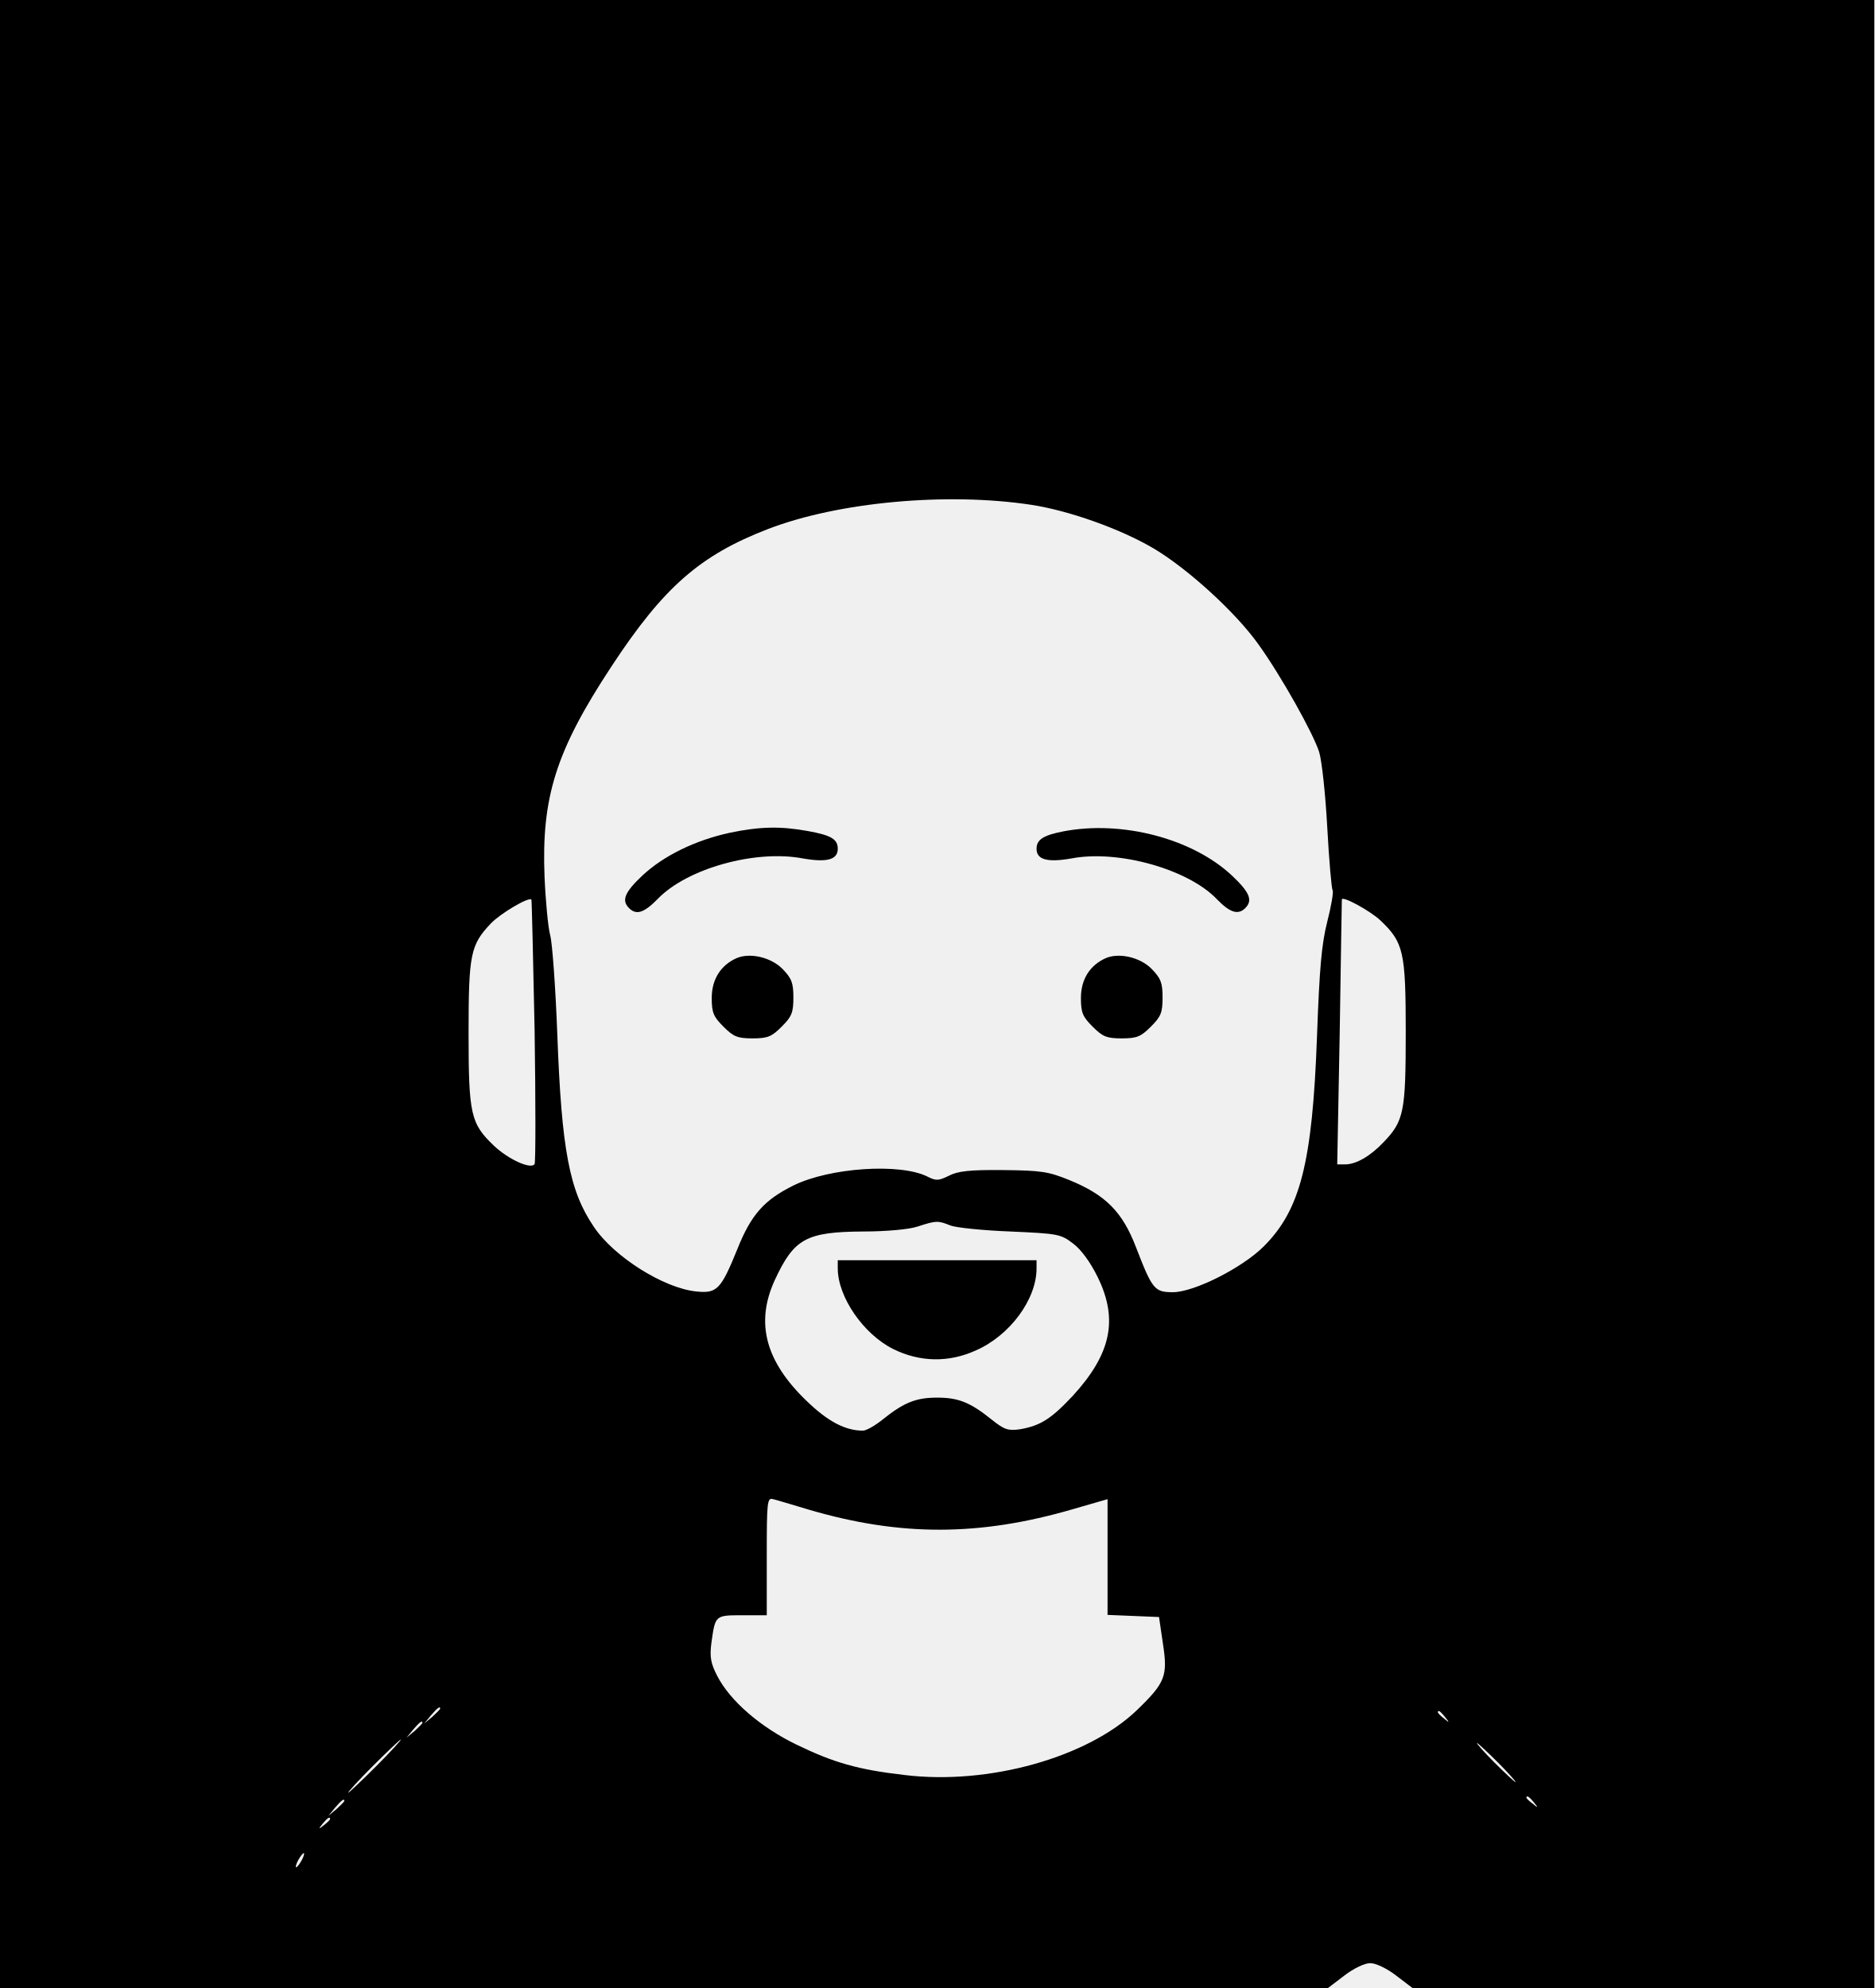
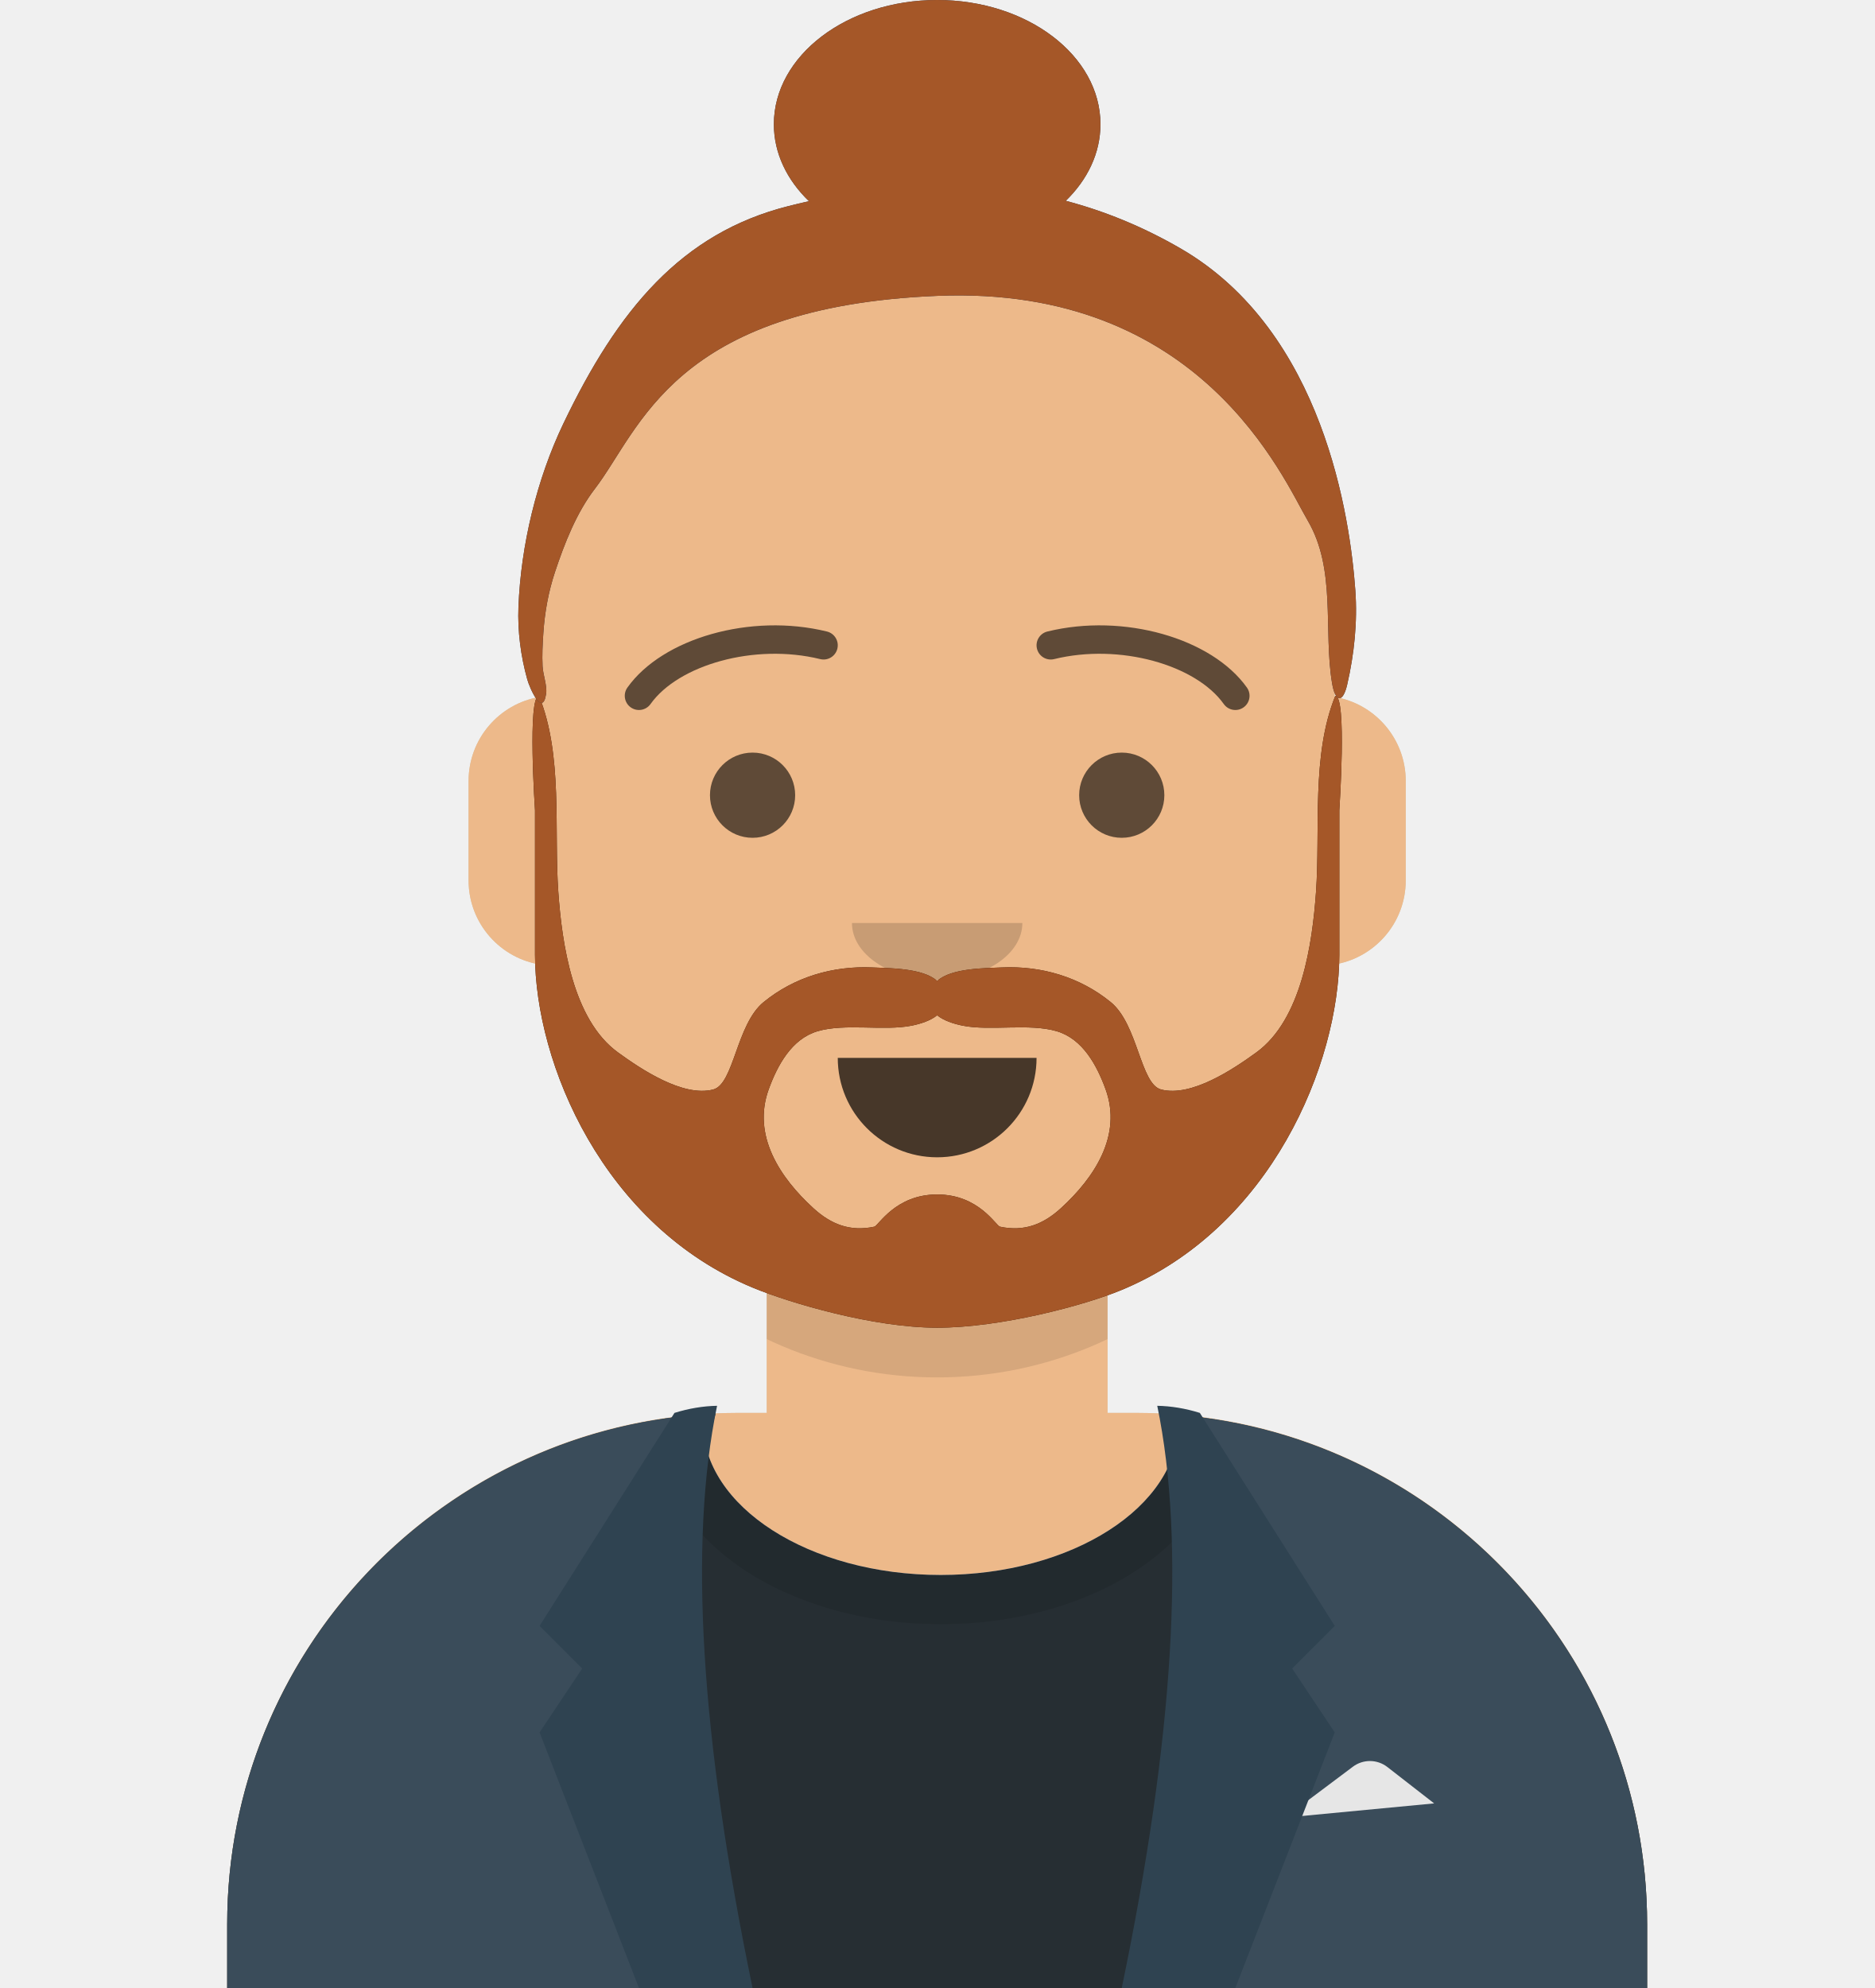
- <svg xmlns="http://www.w3.org/2000/svg" version="1.0" width="528pt" height="560pt" viewBox="0 0 528 560" preserveAspectRatio="xMidYMid meet">
-   <g transform="translate(0,560) scale(0.1,-0.1)" fill="#000000" stroke="none">
-     <path d="M0 2800 l0 -2800 1871 0 1870 0 46 35 c26 20 57 35 73 35 16 0 47 -15 73 -35 l46 -35 650 0 651 0 0 2800 0 2800 -2640 0 -2640 0 0 -2800z m2905 1378 c105 -16 250 -67 345 -123 96 -57 231 -180 295 -270 64 -89 154 -250 171 -303 8 -26 18 -122 23 -214 5 -92 12 -171 15 -176 3 -5 -4 -45 -15 -88 -16 -63 -22 -130 -29 -324 -13 -356 -47 -488 -150 -591 -60 -60 -196 -129 -256 -129 -52 0 -58 8 -104 127 -38 99 -85 147 -188 189 -59 24 -80 27 -187 28 -94 1 -127 -3 -152 -16 -29 -14 -36 -15 -61 -2 -77 38 -274 25 -376 -25 -83 -41 -120 -82 -159 -180 -46 -113 -57 -125 -115 -119 -92 9 -233 98 -289 182 -69 101 -91 217 -103 541 -5 132 -14 258 -20 280 -6 22 -13 96 -16 165 -9 224 32 355 188 592 147 224 250 314 442 388 198 76 503 104 741 68z m-1399 -1480 c3 -201 3 -371 0 -377 -10 -16 -74 13 -115 52 -65 62 -71 88 -71 315 0 224 5 250 63 311 27 28 106 75 114 67 1 -1 5 -167 9 -368z m2383 309 c65 -62 71 -88 71 -315 0 -224 -5 -250 -63 -310 -37 -39 -77 -62 -108 -62 l-22 0 7 371 c3 204 6 373 6 375 0 12 79 -31 109 -59z m-1212 -859 c15 -6 91 -14 169 -17 134 -6 142 -7 177 -34 22 -16 49 -53 69 -94 59 -120 38 -217 -70 -335 -61 -65 -91 -84 -148 -94 -34 -5 -45 -1 -79 26 -62 50 -95 63 -155 63 -59 0 -93 -13 -154 -62 -21 -17 -46 -31 -55 -31 -50 0 -99 26 -158 83 -117 112 -146 221 -90 342 54 116 88 135 249 136 64 0 130 6 153 14 52 17 58 17 92 3z m-397 -801 c256 -75 479 -75 743 2 l97 28 0 -163 0 -163 73 -3 72 -3 11 -75 c14 -91 7 -110 -74 -188 -139 -133 -418 -211 -654 -182 -131 15 -200 35 -303 85 -102 49 -189 124 -225 195 -18 35 -21 53 -16 92 11 78 10 78 87 78 l69 0 0 166 c0 154 1 166 18 161 9 -2 55 -16 102 -30z m-1040 -560 c0 -2 -10 -12 -22 -23 l-23 -19 19 23 c18 21 26 27 26 19z m2831 -24 c13 -16 12 -17 -3 -4 -17 13 -22 21 -14 21 2 0 10 -8 17 -17z m-2881 -16 c0 -2 -10 -12 -22 -23 l-23 -19 19 23 c18 21 26 27 26 19z m-130 -122 c-41 -41 -77 -75 -79 -75 -3 0 28 34 69 75 41 41 77 75 79 75 3 0 -28 -34 -69 -75z m3160 10 c30 -30 52 -55 49 -55 -2 0 -29 25 -59 55 -30 30 -52 55 -49 55 2 0 29 -25 59 -55z m101 -112 c13 -16 12 -17 -3 -4 -10 7 -18 15 -18 17 0 8 8 3 21 -13z m-3351 4 c0 -2 -10 -12 -22 -23 l-23 -19 19 23 c18 21 26 27 26 19z m-40 -51 c0 -2 -8 -10 -17 -17 -16 -13 -17 -12 -4 4 13 16 21 21 21 13z m-80 -116 c-6 -11 -13 -20 -16 -20 -2 0 0 9 6 20 6 11 13 20 16 20 2 0 0 -9 -6 -20z" />
-     <path d="M2055 3254 c-96 -21 -185 -64 -245 -120 -50 -47 -60 -70 -38 -92 21 -21 43 -13 82 27 83 85 274 138 407 113 68 -12 99 -4 99 27 0 27 -18 38 -84 50 -77 14 -135 13 -221 -5z" />
-     <path d="M2995 3258 c-56 -11 -75 -23 -75 -49 0 -31 31 -39 99 -27 132 25 330 -31 410 -116 36 -37 59 -44 79 -24 22 22 12 45 -38 92 -111 104 -310 156 -475 124z" />
-     <path d="M2075 2901 c-45 -20 -70 -60 -70 -112 0 -42 5 -53 33 -81 28 -28 39 -33 82 -33 43 0 54 5 82 33 28 28 33 39 33 82 0 42 -5 54 -31 81 -33 33 -92 46 -129 30z" />
-     <path d="M3115 2901 c-45 -20 -70 -60 -70 -112 0 -42 5 -53 33 -81 28 -28 39 -33 82 -33 43 0 54 5 82 33 28 28 33 39 33 82 0 42 -5 54 -31 81 -33 33 -92 46 -129 30z" />
-     <path d="M2360 2027 c0 -80 72 -185 156 -227 75 -37 156 -39 233 -4 96 42 171 144 171 231 l0 23 -280 0 -280 0 0 -23z" />
+ <svg xmlns="http://www.w3.org/2000/svg" xmlns:xlink="http://www.w3.org/1999/xlink" width="264px" height="280px" viewBox="0 0 264 280" version="1.1">
+   <defs>
+     <circle id="react-path-1" cx="120" cy="120" r="120" />
+     <path d="M12,160 C12,226.274 65.726,280 132,280 C198.274,280 252,226.274 252,160 L264,160 L264,-1.42108547e-14 L-3.19744231e-14,-1.42108547e-14 L-3.19744231e-14,160 L12,160 Z" id="react-path-2" />
+     <path d="M124,144.611 L124,163 L128,163 L128,163 C167.765,163 200,195.235 200,235 L200,244 L0,244 L0,235 C-4.86974701e-15,195.235 32.235,163 72,163 L72,163 L76,163 L76,144.611 C58.763,136.422 46.372,119.687 44.305,99.881 C38.48,99.058 34,94.052 34,88 L34,74 C34,68.054 38.325,63.118 44,62.166 L44,56 L44,56 C44,25.072 69.072,5.68137151e-15 100,0 L100,0 L100,0 C130.928,-5.68137151e-15 156,25.072 156,56 L156,62.166 C161.675,63.118 166,68.054 166,74 L166,88 C166,94.052 161.52,99.058 155.695,99.881 C153.628,119.687 141.237,136.422 124,144.611 Z" id="react-path-3" />
+   </defs>
+   <g id="Avataaar" stroke="none" stroke-width="1" fill="none" fill-rule="evenodd">
+     <g transform="translate(-825, -1100)" id="Avataaar/Circle">
+       <g transform="translate(825, 1100)">
+         <g id="Mask" />
+         <g id="Avataaar" stroke-width="1" fill-rule="evenodd" mask="url(#react-mask-5)">
+           <g id="Body" transform="translate(32, 36)">
+             <mask id="react-mask-6" fill="white">
+               <use xlink:href="#react-path-3" />
+             </mask>
+             <use fill="#D0C6AC" xlink:href="#react-path-3" />
+             <g id="Skin/👶🏽-03-Brown" mask="url(#react-mask-6)" fill="#EDB98A">
+               <g transform="translate(0, 0)" id="Color">
+                 <rect x="0" y="0" width="264" height="280" />
+               </g>
+             </g>
+             <path d="M156,79 L156,102 C156,132.928 130.928,158 100,158 C69.072,158 44,132.928 44,102 L44,79 L44,94 C44,124.928 69.072,150 100,150 C130.928,150 156,124.928 156,94 L156,79 Z" id="Neck-Shadow" fill-opacity="0.1" fill="#000000" mask="url(#react-mask-6)" />
+           </g>
+           <g id="Clothing/Blazer-+-Shirt" transform="translate(0, 170)">
+             <defs>
+               <path d="M133.96,0.295 C170.936,3.325 200,34.294 200,72.052 L200,81 L0,81 L0,72.052 C1.22536245e-14,33.953 29.592,2.765 67.045,0.22 C67.015,0.593 67,0.969 67,1.348 C67,13.211 81.998,22.828 100.5,22.828 C119.002,22.828 134,13.211 134,1.348 C134,0.995 133.987,0.644 133.96,0.295 Z" id="react-path-7" />
+             </defs>
+             <g id="Shirt" transform="translate(32, 29)">
+               <mask id="react-mask-8" fill="white">
+                 <use xlink:href="#react-path-7" />
+               </mask>
+               <use id="Clothes" fill="#E6E6E6" xlink:href="#react-path-7" />
+               <g id="Color/Palette/Black" mask="url(#react-mask-8)" fill="#262E33">
+                 <g transform="translate(-32, -29)" id="🖍Color">
+                   <rect x="0" y="0" width="264" height="110" />
+                 </g>
+               </g>
+               <g id="Shadowy" opacity="0.6" mask="url(#react-mask-8)" fill-opacity="0.16" fill="#000000">
+                 <g transform="translate(60, -25)" id="Hola-👋🏼">
+                   <ellipse cx="40.5" cy="27.848" rx="39.635" ry="26.914" />
+                 </g>
+               </g>
+             </g>
+             <g id="Blazer" transform="translate(32, 28)">
+               <path d="M68.785,1.122 C30.512,2.804 -1.89486556e-14,34.365 -1.42108547e-14,73.052 L0,73.052 L0,82 L69.362,82 C65.961,69.92 64,55.709 64,40.5 C64,26.173 65.74,12.731 68.785,1.122 Z M131.638,82 L200,82 L200,73.052 C200,34.707 170.025,3.363 132.229,1.174 C135.265,12.771 137,26.194 137,40.5 C137,55.709 135.039,69.92 131.638,82 Z" id="Saco" fill="#3A4C5A" />
+               <path d="M149,58 L158.556,50.833 L158.556,50.833 C159.999,49.751 161.988,49.768 163.412,50.876 L170,56 L149,58 Z" id="Pocket-hanky" fill="#E6E6E6" />
+               <path d="M69,1.13686838e-13 C65,19.333 66.667,46.667 74,82 L58,82 L44,46 L50,37 L44,31 L63,1 C65.028,0.369 67.028,0.036 69,1.13686838e-13 Z" id="Wing" fill="#2F4351" />
+               <path d="M151,1.13686838e-13 C147,19.333 148.667,46.667 156,82 L140,82 L126,46 L132,37 L126,31 L145,1 C147.028,0.369 149.028,0.036 151,1.13686838e-13 Z" id="Wing" fill="#2F4351" transform="translate(141, 41) scale(-1, 1) translate(-141, -41) " />
+             </g>
+           </g>
+           <g id="Face" transform="translate(76, 82)" fill="#000000">
+             <g id="Mouth/Default" transform="translate(2, 52)" fill-opacity="0.7">
+               <path d="M40,15 C40,22.732 46.268,29 54,29 L54,29 C61.732,29 68,22.732 68,15" id="Mouth" />
+             </g>
+             <g id="Nose/Default" transform="translate(28, 40)" fill-opacity="0.16">
+               <path d="M16,8 C16,12.418 21.373,16 28,16 L28,16 C34.627,16 40,12.418 40,8" id="Nose" />
+             </g>
+             <g id="Eyes/Default-😀" transform="translate(0, 8)" fill-opacity="0.6">
+               <circle id="Eye" cx="30" cy="22" r="6" />
+               <circle id="Eye" cx="82" cy="22" r="6" />
+             </g>
+             <g id="Eyebrow/Outline/Default" fill-opacity="0.6">
+               <g id="I-Browse" transform="translate(12, 6)">
+                 <path d="M3.63,11.159 C7.545,5.65 18.278,2.561 27.523,4.831 C28.596,5.095 29.679,4.439 29.942,3.366 C30.206,2.293 29.55,1.21 28.477,0.947 C17.74,-1.69 5.312,1.887 0.37,8.841 C-0.27,9.742 -0.059,10.99 0.841,11.63 C1.742,12.27 2.99,12.059 3.63,11.159 Z" id="Eyebrow" fill-rule="nonzero" />
+                 <path d="M61.63,11.159 C65.545,5.65 76.278,2.561 85.523,4.831 C86.596,5.095 87.679,4.439 87.942,3.366 C88.206,2.293 87.55,1.21 86.477,0.947 C75.74,-1.69 63.312,1.887 58.37,8.841 C57.73,9.742 57.941,10.99 58.841,11.63 C59.742,12.27 60.99,12.059 61.63,11.159 Z" id="Eyebrow" fill-rule="nonzero" transform="translate(73.00015, 6.039198) scale(-1, 1) translate(-73.00015, -6.039198) " />
+               </g>
+             </g>
+           </g>
+           <g id="Top" stroke-width="1" fill-rule="evenodd">
+             <defs>
+               <rect id="react-path-20" x="0" y="0" width="264" height="280" />
+               <path d="M114.94,28.337 C113.954,28.559 112.986,28.791 112.037,29.03 C96.945,32.838 88.017,43.651 80.357,59.648 C76.596,67.503 74.366,76.791 74.023,85.481 C73.888,88.893 74.348,92.415 75.268,95.7 C75.605,96.906 77.423,101.087 77.922,97.709 C78.089,96.584 77.48,95.033 77.422,93.838 C77.344,92.269 77.427,90.681 77.534,89.115 C77.734,86.187 78.256,83.315 79.185,80.525 C80.512,76.537 82.201,72.213 84.787,68.848 C91.188,60.521 95.765,43.206 133,41.671 C170.235,40.136 181.749,67.461 185.183,73.301 C189.248,80.215 187.378,88.707 188.619,96.201 C189.091,99.05 190.164,98.987 190.751,96.438 C191.748,92.108 192.219,87.61 191.902,83.159 C191.184,73.111 187.497,46.706 167.309,35.006 C161.866,31.852 156.438,29.687 151.117,28.283 C154.176,25.311 156,21.568 156,17.5 C156,7.835 145.703,0 133,0 C120.297,0 110,7.835 110,17.5 C110,21.592 111.846,25.357 114.94,28.337 Z" id="react-path-19" />
+             </defs>
+             <mask id="react-mask-18" fill="white">
+               <use xlink:href="#react-path-20" />
+             </mask>
+             <g id="Mask" />
+             <g id="Top/Long-Hair/Bun" mask="url(#react-mask-18)">
+               <g transform="translate(-1, 0)">
+                 <g id="Facial-Hair/Beard-Light" transform="translate(49, 72)">
+                   <defs>
+                     <path d="M101.428,98.169 C98.915,100.463 96.237,101.494 92.853,100.773 C92.271,100.649 89.896,96.235 84,96.235 C78.103,96.235 75.729,100.649 75.147,100.773 C71.762,101.494 69.085,100.463 66.571,98.169 C61.846,93.856 57.917,87.908 60.278,81.419 C61.508,78.037 63.51,74.324 67.151,73.246 C71.038,72.096 76.497,73.244 80.415,72.458 C81.684,72.204 83.071,71.751 84,71 C84.929,71.751 86.316,72.204 87.585,72.458 C91.503,73.244 96.961,72.096 100.849,73.246 C104.49,74.324 106.491,78.037 107.722,81.419 C110.083,87.908 106.154,93.856 101.428,98.169 M140.081,26 C136.671,34.4 137.988,44.858 137.357,53.676 C136.844,60.843 135.337,71.586 128.973,76.215 C125.718,78.582 119.794,82.56 115.542,81.45 C112.615,80.686 112.302,72.29 108.455,69.147 C104.092,65.582 98.643,64.016 93.149,64.258 C90.779,64.362 85.984,64.337 84,66.16 C82.016,64.337 77.222,64.362 74.851,64.258 C69.357,64.016 63.908,65.582 59.545,69.147 C55.698,72.29 55.386,80.686 52.458,81.45 C48.206,82.56 42.282,78.582 39.027,76.215 C32.662,71.586 31.156,60.843 30.643,53.676 C30.012,44.858 31.329,34.4 27.919,26 C26.26,26 27.354,42.129 27.354,42.129 L27.354,62.485 C27.386,77.773 36.935,100.655 58.108,109.393 C63.286,111.53 75.015,115 84,115 C92.985,115 104.714,111.86 109.892,109.723 C131.065,100.986 140.614,77.773 140.646,62.485 L140.646,42.129 C140.646,42.129 141.74,26 140.081,26" id="react-path-22" />
+                   </defs>
+                   <mask id="react-mask-21" fill="white">
+                     <use xlink:href="#react-path-22" />
+                   </mask>
+                   <use id="Lite-Beard" fill="#331B0C" fill-rule="evenodd" xlink:href="#react-path-22" />
+                   <g id="Color/Hair/Brown" mask="url(#react-mask-21)" fill="#A55728">
+                     <g transform="translate(-32, 0)" id="Color">
+                       <rect x="0" y="0" width="264" height="244" />
+                     </g>
+                   </g>
+                 </g>
+                 <mask id="react-mask-17" fill="white">
+                   <use xlink:href="#react-path-19" />
+                 </mask>
+                 <use id="Short-Hair" stroke="none" fill="#28354B" fill-rule="evenodd" xlink:href="#react-path-19" />
+                 <g id="Skin/👶🏽-03-Brown" mask="url(#react-mask-17)" fill="#A55728">
+                   <g transform="translate(0, 0) " id="Color">
+                     <rect x="0" y="0" width="264" height="280" />
+                   </g>
+                 </g>
+               </g>
+             </g>
+           </g>
+         </g>
+       </g>
+     </g>
  </g>
</svg>
